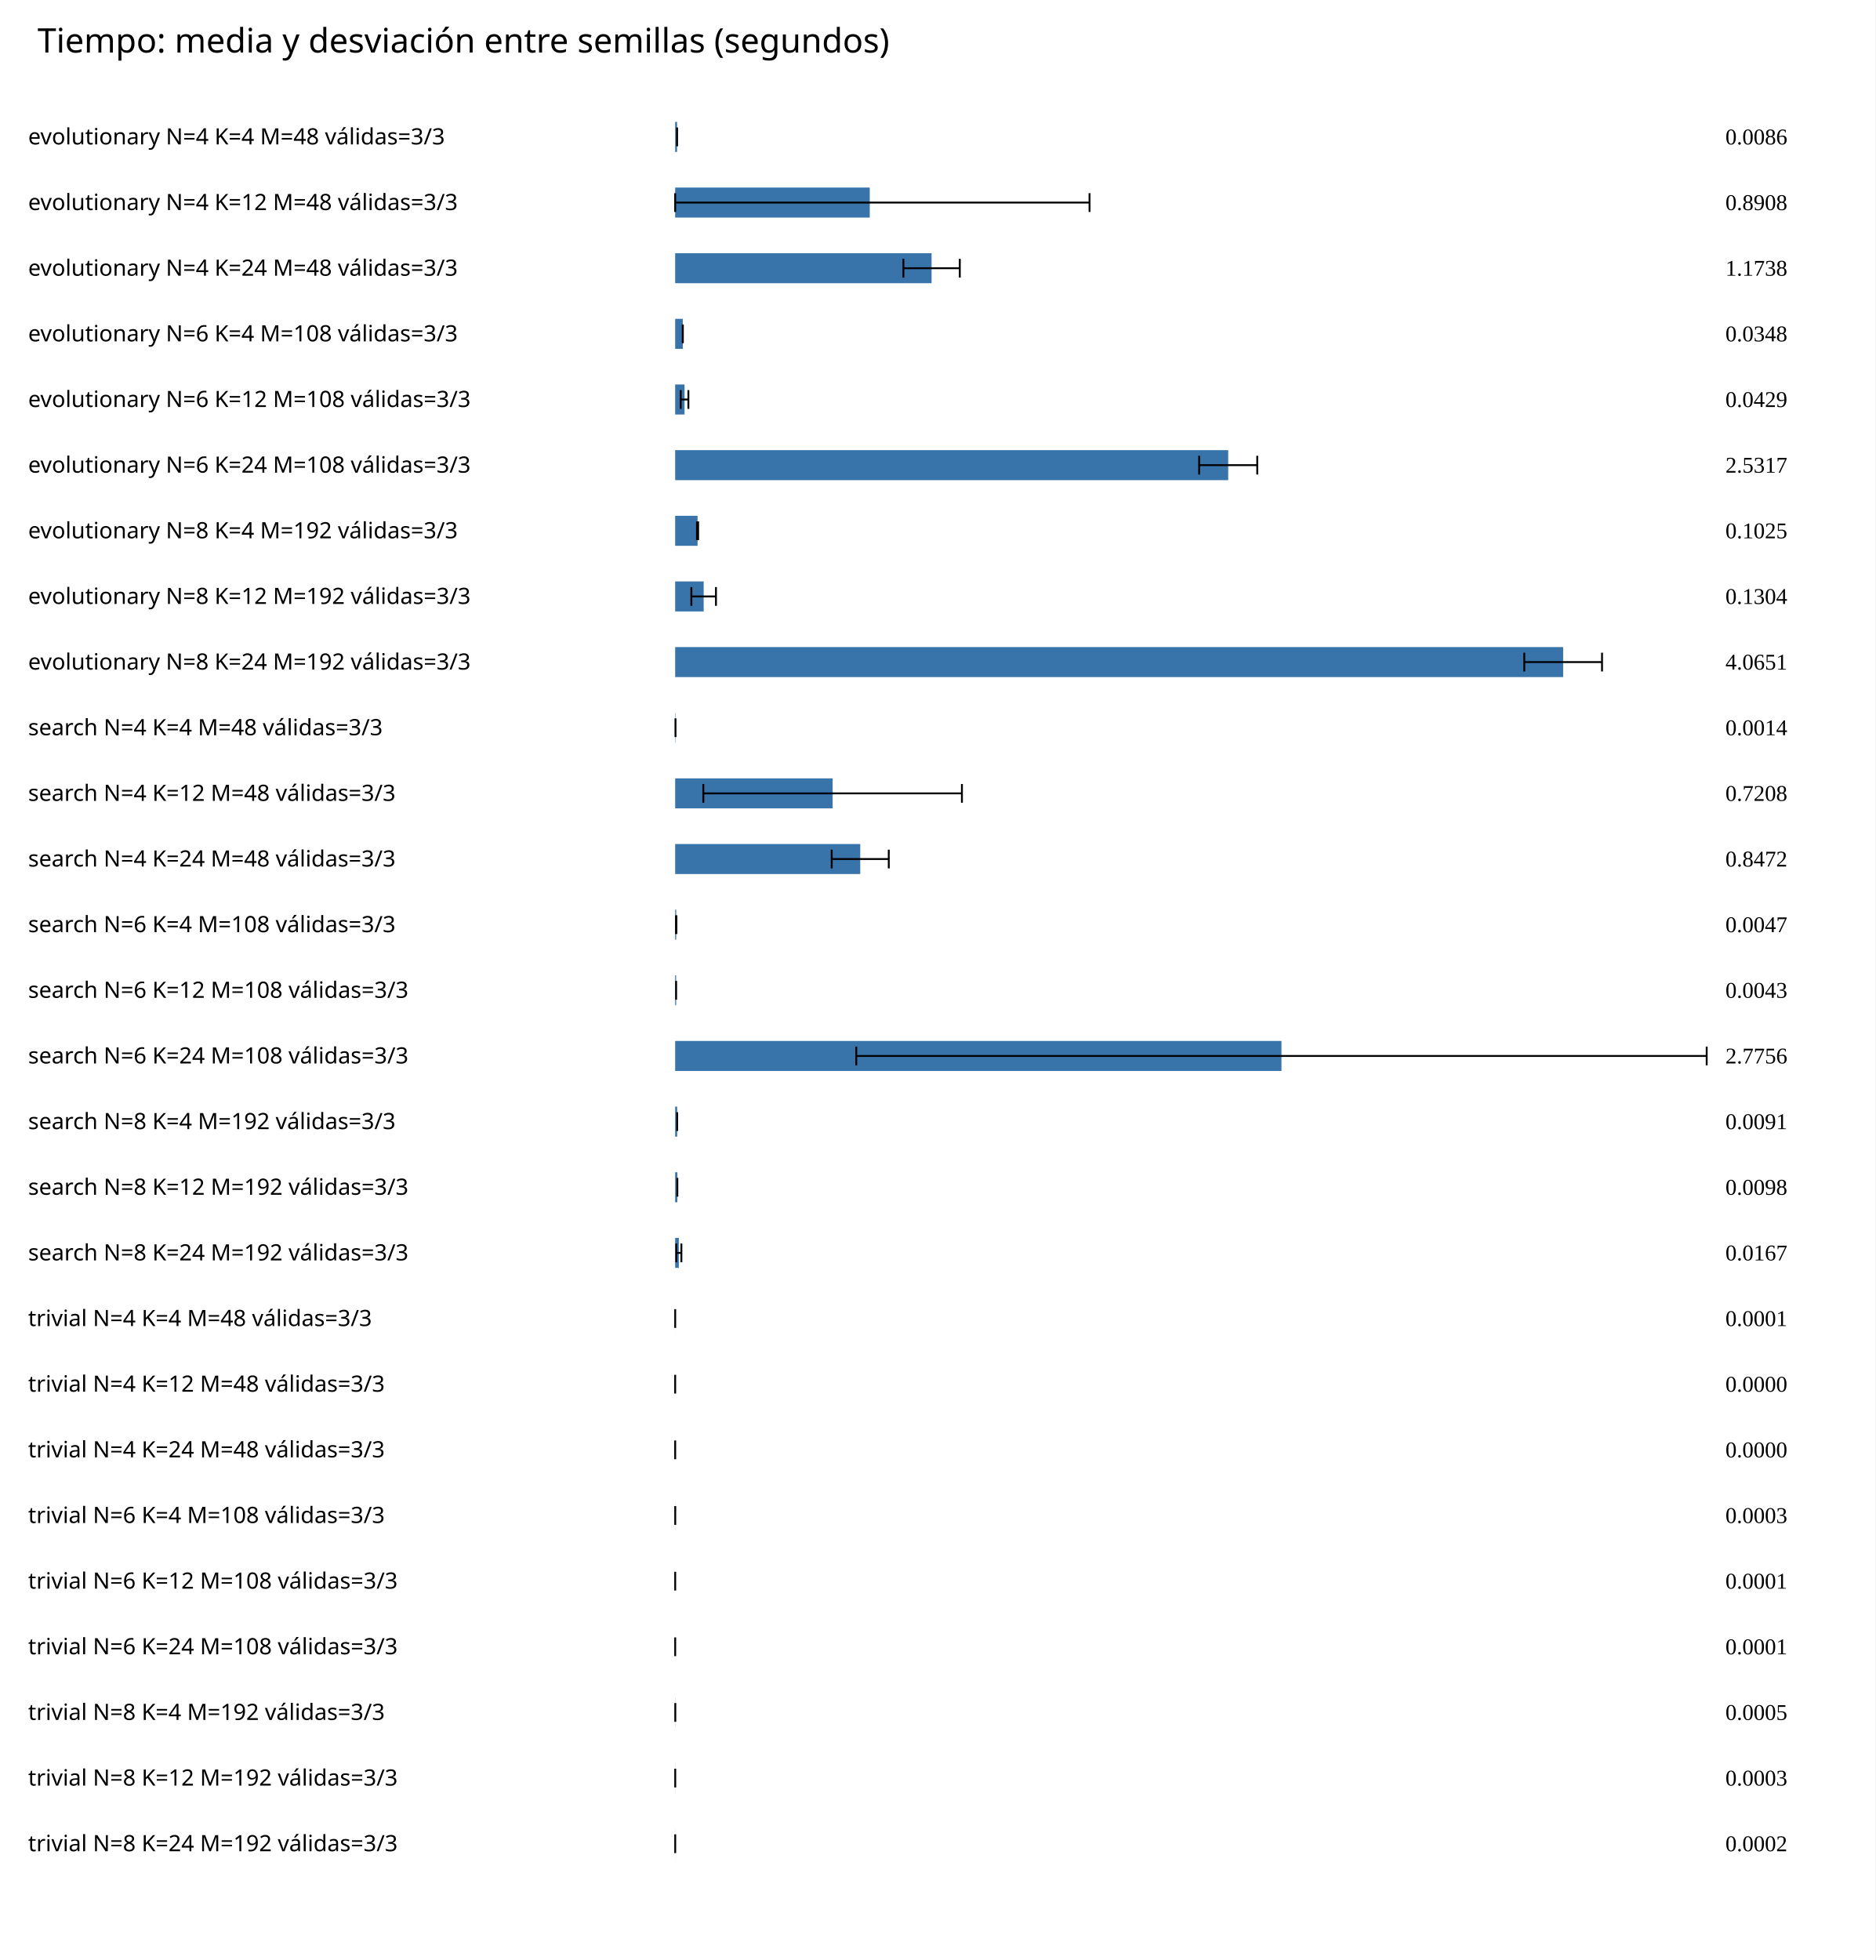
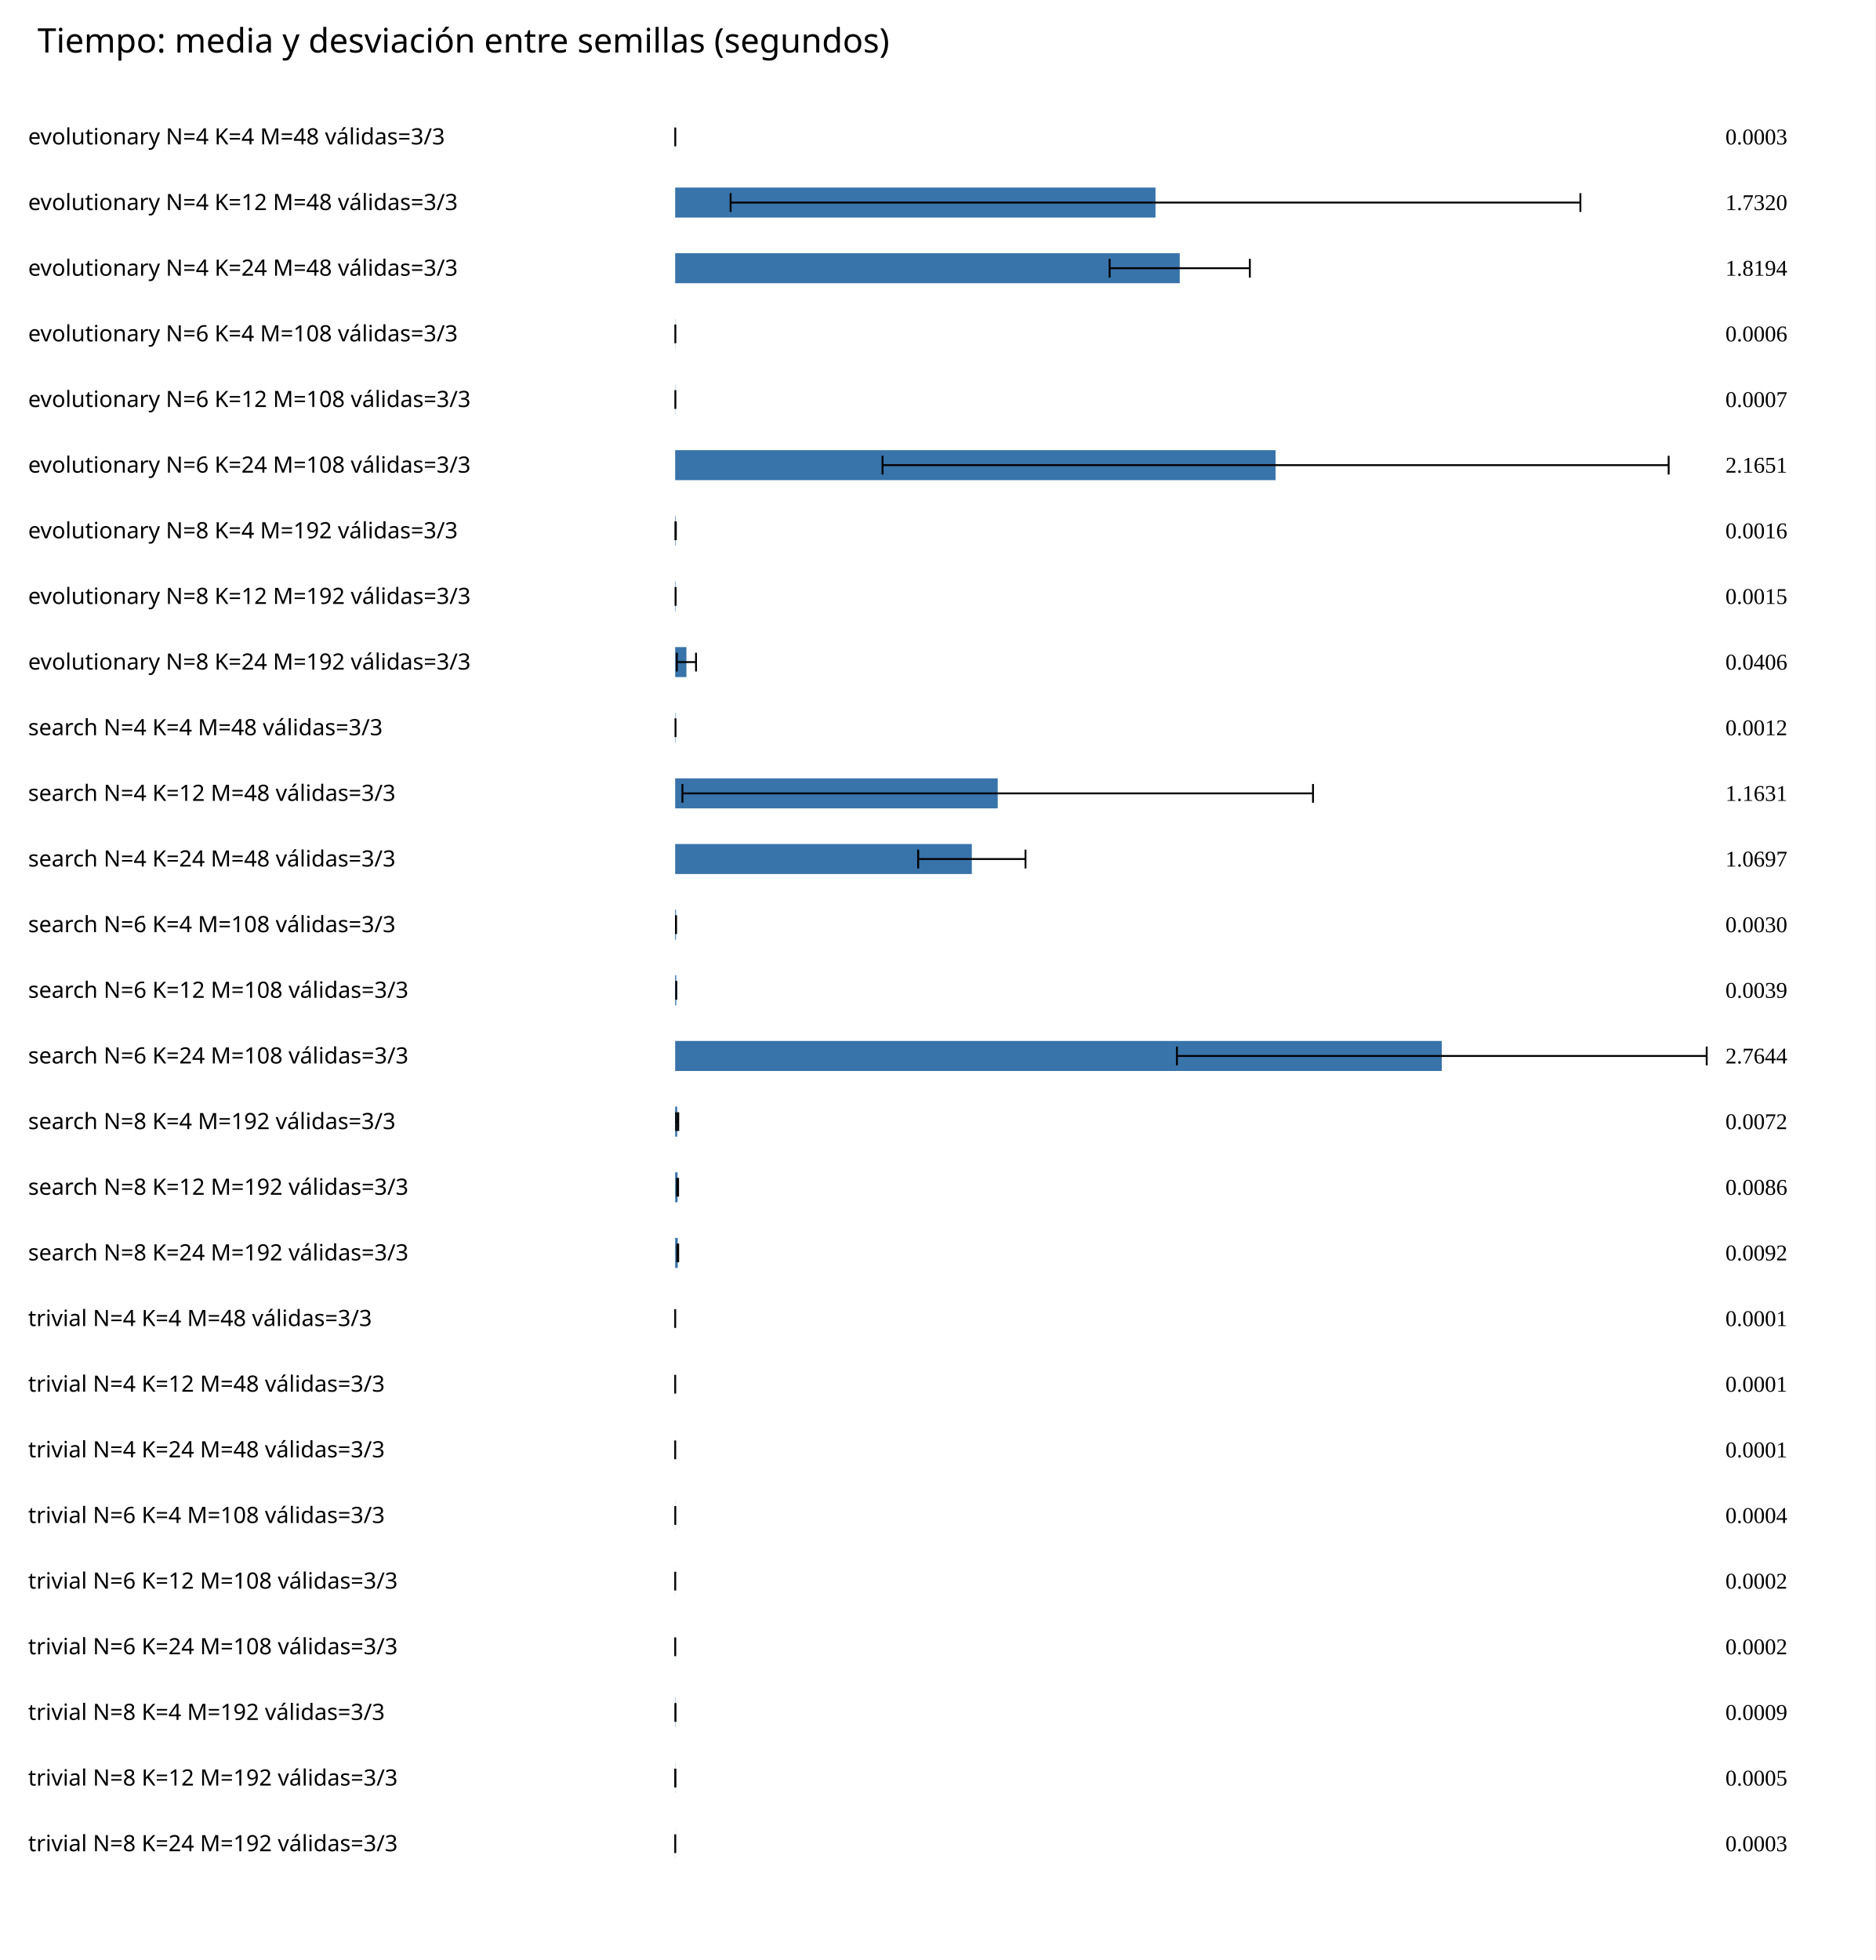
<svg xmlns="http://www.w3.org/2000/svg" width="1000" height="1045">
  <rect width="100%" height="100%" fill="white" />
  <text x="20" y="28" font-family="sans-serif" font-size="18">Tiempo: media y desviación entre semillas (segundos)</text>
  <text x="15" y="77" font-family="sans-serif" font-size="12">evolutionary N=4 K=4 M=48 válidas=3/3</text>
-   <rect x="360" y="65" width="1.006" height="16" fill="#3873aa" />
-   <path d="M 360.979 73 H 361.032 M 360.979 68 V 78 M 361.032 68 V 78" stroke="black" />
-   <text x="920" y="77" font-size="12">0.0086</text>
+   <rect x="360" y="65" width="0.049" height="16" fill="#3873aa" />
+   <path d="M 360.041 73 H 360.058 M 360.041 68 V 78 M 360.058 68 V 78" stroke="black" />
+   <text x="920" y="77" font-size="12">0.0003</text>
  <text x="15" y="112" font-family="sans-serif" font-size="12">evolutionary N=4 K=12 M=48 válidas=3/3</text>
-   <rect x="360" y="100" width="103.752" height="16" fill="#3873aa" />
-   <path d="M 360.0 108 H 580.929 M 360.0 103 V 113 M 580.929 103 V 113" stroke="black" />
-   <text x="920" y="112" font-size="12">0.8908</text>
+   <rect x="360" y="100" width="256.107" height="16" fill="#3873aa" />
+   <path d="M 389.554 108 H 842.66 M 389.554 103 V 113 M 842.66 103 V 113" stroke="black" />
+   <text x="920" y="112" font-size="12">1.7320</text>
  <text x="15" y="147" font-family="sans-serif" font-size="12">evolutionary N=4 K=24 M=48 válidas=3/3</text>
-   <rect x="360" y="135" width="136.717" height="16" fill="#3873aa" />
-   <path d="M 481.678 143 H 511.756 M 481.678 138 V 148 M 511.756 138 V 148" stroke="black" />
-   <text x="920" y="147" font-size="12">1.1738</text>
+   <rect x="360" y="135" width="269.031" height="16" fill="#3873aa" />
+   <path d="M 591.653 143 H 666.408 M 591.653 138 V 148 M 666.408 138 V 148" stroke="black" />
+   <text x="920" y="147" font-size="12">1.8194</text>
  <text x="15" y="182" font-family="sans-serif" font-size="12">evolutionary N=6 K=4 M=108 válidas=3/3</text>
-   <rect x="360" y="170" width="4.057" height="16" fill="#3873aa" />
-   <path d="M 364.028 178 H 364.086 M 364.028 173 V 183 M 364.086 173 V 183" stroke="black" />
-   <text x="920" y="182" font-size="12">0.0348</text>
+   <rect x="360" y="170" width="0.089" height="16" fill="#3873aa" />
+   <path d="M 360.089 178 H 360.089 M 360.089 173 V 183 M 360.089 173 V 183" stroke="black" />
+   <text x="920" y="182" font-size="12">0.0006</text>
  <text x="15" y="217" font-family="sans-serif" font-size="12">evolutionary N=6 K=12 M=108 válidas=3/3</text>
-   <rect x="360" y="205" width="4.997" height="16" fill="#3873aa" />
-   <path d="M 362.949 213 H 367.045 M 362.949 208 V 218 M 367.045 208 V 218" stroke="black" />
-   <text x="920" y="217" font-size="12">0.0429</text>
+   <rect x="360" y="205" width="0.099" height="16" fill="#3873aa" />
+   <path d="M 360.09 213 H 360.107 M 360.09 208 V 218 M 360.107 208 V 218" stroke="black" />
+   <text x="920" y="217" font-size="12">0.0007</text>
  <text x="15" y="252" font-family="sans-serif" font-size="12">evolutionary N=6 K=24 M=108 válidas=3/3</text>
-   <rect x="360" y="240" width="294.873" height="16" fill="#3873aa" />
-   <path d="M 639.384 248 H 670.361 M 639.384 243 V 253 M 670.361 243 V 253" stroke="black" />
-   <text x="920" y="252" font-size="12">2.5317</text>
+   <rect x="360" y="240" width="320.144" height="16" fill="#3873aa" />
+   <path d="M 470.568 248 H 889.719 M 470.568 243 V 253 M 889.719 243 V 253" stroke="black" />
+   <text x="920" y="252" font-size="12">2.1651</text>
  <text x="15" y="287" font-family="sans-serif" font-size="12">evolutionary N=8 K=4 M=192 válidas=3/3</text>
-   <rect x="360" y="275" width="11.938" height="16" fill="#3873aa" />
-   <path d="M 371.633 283 H 372.244 M 371.633 278 V 288 M 372.244 278 V 288" stroke="black" />
-   <text x="920" y="287" font-size="12">0.1025</text>
+   <rect x="360" y="275" width="0.237" height="16" fill="#3873aa" />
+   <path d="M 360.121 283 H 360.352 M 360.121 278 V 288 M 360.352 278 V 288" stroke="black" />
+   <text x="920" y="287" font-size="12">0.0016</text>
  <text x="15" y="322" font-family="sans-serif" font-size="12">evolutionary N=8 K=12 M=192 válidas=3/3</text>
-   <rect x="360" y="310" width="15.192" height="16" fill="#3873aa" />
-   <path d="M 368.637 318 H 381.746 M 368.637 313 V 323 M 381.746 313 V 323" stroke="black" />
-   <text x="920" y="322" font-size="12">0.1304</text>
+   <rect x="360" y="310" width="0.222" height="16" fill="#3873aa" />
+   <path d="M 360.196 318 H 360.247 M 360.196 313 V 323 M 360.247 313 V 323" stroke="black" />
+   <text x="920" y="322" font-size="12">0.0015</text>
  <text x="15" y="357" font-family="sans-serif" font-size="12">evolutionary N=8 K=24 M=192 válidas=3/3</text>
-   <rect x="360" y="345" width="473.469" height="16" fill="#3873aa" />
-   <path d="M 812.744 353 H 854.193 M 812.744 348 V 358 M 854.193 348 V 358" stroke="black" />
-   <text x="920" y="357" font-size="12">4.0651</text>
+   <rect x="360" y="345" width="5.999" height="16" fill="#3873aa" />
+   <path d="M 360.884 353 H 371.113 M 360.884 348 V 358 M 371.113 348 V 358" stroke="black" />
+   <text x="920" y="357" font-size="12">0.0406</text>
  <text x="15" y="392" font-family="sans-serif" font-size="12">search N=4 K=4 M=48 válidas=3/3</text>
-   <rect x="360" y="380" width="0.167" height="16" fill="#3873aa" />
-   <path d="M 360.16 388 H 360.174 M 360.16 383 V 393 M 360.174 383 V 393" stroke="black" />
-   <text x="920" y="392" font-size="12">0.0014</text>
+   <rect x="360" y="380" width="0.177" height="16" fill="#3873aa" />
+   <path d="M 360.177 388 H 360.177 M 360.177 383 V 393 M 360.177 383 V 393" stroke="black" />
+   <text x="920" y="392" font-size="12">0.0012</text>
  <text x="15" y="427" font-family="sans-serif" font-size="12">search N=4 K=12 M=48 válidas=3/3</text>
-   <rect x="360" y="415" width="83.952" height="16" fill="#3873aa" />
-   <path d="M 375.008 423 H 512.896 M 375.008 418 V 428 M 512.896 418 V 428" stroke="black" />
-   <text x="920" y="427" font-size="12">0.7208</text>
+   <rect x="360" y="415" width="171.98" height="16" fill="#3873aa" />
+   <path d="M 363.865 423 H 700.095 M 363.865 418 V 428 M 700.095 418 V 428" stroke="black" />
+   <text x="920" y="427" font-size="12">1.1631</text>
  <text x="15" y="462" font-family="sans-serif" font-size="12">search N=4 K=24 M=48 válidas=3/3</text>
-   <rect x="360" y="450" width="98.678" height="16" fill="#3873aa" />
-   <path d="M 443.469 458 H 473.886 M 443.469 453 V 463 M 473.886 453 V 463" stroke="black" />
-   <text x="920" y="462" font-size="12">0.8472</text>
+   <rect x="360" y="450" width="158.174" height="16" fill="#3873aa" />
+   <path d="M 489.559 458 H 546.789 M 489.559 453 V 463 M 546.789 453 V 463" stroke="black" />
+   <text x="920" y="462" font-size="12">1.0697</text>
  <text x="15" y="497" font-family="sans-serif" font-size="12">search N=6 K=4 M=108 válidas=3/3</text>
-   <rect x="360" y="485" width="0.547" height="16" fill="#3873aa" />
-   <path d="M 360.436 493 H 360.659 M 360.436 488 V 498 M 360.659 488 V 498" stroke="black" />
-   <text x="920" y="497" font-size="12">0.0047</text>
+   <rect x="360" y="485" width="0.449" height="16" fill="#3873aa" />
+   <path d="M 360.411 493 H 360.486 M 360.411 488 V 498 M 360.486 488 V 498" stroke="black" />
+   <text x="920" y="497" font-size="12">0.0030</text>
  <text x="15" y="532" font-family="sans-serif" font-size="12">search N=6 K=12 M=108 válidas=3/3</text>
-   <rect x="360" y="520" width="0.505" height="16" fill="#3873aa" />
-   <path d="M 360.498 528 H 360.511 M 360.498 523 V 533 M 360.511 523 V 533" stroke="black" />
-   <text x="920" y="532" font-size="12">0.0043</text>
+   <rect x="360" y="520" width="0.572" height="16" fill="#3873aa" />
+   <path d="M 360.541 528 H 360.603 M 360.541 523 V 533 M 360.603 523 V 533" stroke="black" />
+   <text x="920" y="532" font-size="12">0.0039</text>
  <text x="15" y="567" font-family="sans-serif" font-size="12">search N=6 K=24 M=108 válidas=3/3</text>
-   <rect x="360" y="555" width="323.272" height="16" fill="#3873aa" />
-   <path d="M 456.544 563 H 910.0 M 456.544 558 V 568 M 910.0 558 V 568" stroke="black" />
-   <text x="920" y="567" font-size="12">2.7756</text>
+   <rect x="360" y="555" width="408.77" height="16" fill="#3873aa" />
+   <path d="M 627.541 563 H 910.0 M 627.541 558 V 568 M 910.0 558 V 568" stroke="black" />
+   <text x="920" y="567" font-size="12">2.7644</text>
  <text x="15" y="602" font-family="sans-serif" font-size="12">search N=8 K=4 M=192 válidas=3/3</text>
-   <rect x="360" y="590" width="1.06" height="16" fill="#3873aa" />
-   <path d="M 361.048 598 H 361.072 M 361.048 593 V 603 M 361.072 593 V 603" stroke="black" />
-   <text x="920" y="602" font-size="12">0.0091</text>
+   <rect x="360" y="590" width="1.07" height="16" fill="#3873aa" />
+   <path d="M 360.51 598 H 361.629 M 360.51 593 V 603 M 361.629 593 V 603" stroke="black" />
+   <text x="920" y="602" font-size="12">0.0072</text>
  <text x="15" y="637" font-family="sans-serif" font-size="12">search N=8 K=12 M=192 válidas=3/3</text>
-   <rect x="360" y="625" width="1.141" height="16" fill="#3873aa" />
-   <path d="M 361.13 633 H 361.153 M 361.13 628 V 638 M 361.153 628 V 638" stroke="black" />
-   <text x="920" y="637" font-size="12">0.0098</text>
+   <rect x="360" y="625" width="1.272" height="16" fill="#3873aa" />
+   <path d="M 360.991 633 H 361.553 M 360.991 628 V 638 M 361.553 628 V 638" stroke="black" />
+   <text x="920" y="637" font-size="12">0.0086</text>
  <text x="15" y="672" font-family="sans-serif" font-size="12">search N=8 K=24 M=192 válidas=3/3</text>
-   <rect x="360" y="660" width="1.949" height="16" fill="#3873aa" />
-   <path d="M 360.591 668 H 363.307 M 360.591 663 V 673 M 363.307 663 V 673" stroke="black" />
-   <text x="920" y="672" font-size="12">0.0167</text>
+   <rect x="360" y="660" width="1.365" height="16" fill="#3873aa" />
+   <path d="M 361.125 668 H 361.606 M 361.125 663 V 673 M 361.606 663 V 673" stroke="black" />
+   <text x="920" y="672" font-size="12">0.0092</text>
  <text x="15" y="707" font-family="sans-serif" font-size="12">trivial N=4 K=4 M=48 válidas=3/3</text>
-   <rect x="360" y="695" width="0.012" height="16" fill="#3873aa" />
-   <path d="M 360.012 703 H 360.012 M 360.012 698 V 708 M 360.012 698 V 708" stroke="black" />
+   <rect x="360" y="695" width="0.015" height="16" fill="#3873aa" />
+   <path d="M 360.015 703 H 360.015 M 360.015 698 V 708 M 360.015 698 V 708" stroke="black" />
  <text x="920" y="707" font-size="12">0.0001</text>
  <text x="15" y="742" font-family="sans-serif" font-size="12">trivial N=4 K=12 M=48 válidas=3/3</text>
-   <rect x="360" y="730" width="0.0" height="16" fill="#3873aa" />
-   <path d="M 360.0 738 H 360.0 M 360.0 733 V 743 M 360.0 733 V 743" stroke="black" />
-   <text x="920" y="742" font-size="12">0.0000</text>
+   <rect x="360" y="730" width="0.015" height="16" fill="#3873aa" />
+   <path d="M 360.015 738 H 360.015 M 360.015 733 V 743 M 360.015 733 V 743" stroke="black" />
+   <text x="920" y="742" font-size="12">0.0001</text>
  <text x="15" y="777" font-family="sans-serif" font-size="12">trivial N=4 K=24 M=48 válidas=3/3</text>
-   <rect x="360" y="765" width="0.004" height="16" fill="#3873aa" />
-   <path d="M 360.0 773 H 360.011 M 360.0 768 V 778 M 360.011 768 V 778" stroke="black" />
-   <text x="920" y="777" font-size="12">0.0000</text>
+   <rect x="360" y="765" width="0.015" height="16" fill="#3873aa" />
+   <path d="M 360.015 773 H 360.015 M 360.015 768 V 778 M 360.015 768 V 778" stroke="black" />
+   <text x="920" y="777" font-size="12">0.0001</text>
  <text x="15" y="812" font-family="sans-serif" font-size="12">trivial N=6 K=4 M=108 válidas=3/3</text>
-   <rect x="360" y="800" width="0.031" height="16" fill="#3873aa" />
-   <path d="M 360.024 808 H 360.038 M 360.024 803 V 813 M 360.038 803 V 813" stroke="black" />
-   <text x="920" y="812" font-size="12">0.0003</text>
+   <rect x="360" y="800" width="0.054" height="16" fill="#3873aa" />
+   <path d="M 360.046 808 H 360.063 M 360.046 803 V 813 M 360.063 803 V 813" stroke="black" />
+   <text x="920" y="812" font-size="12">0.0004</text>
  <text x="15" y="847" font-family="sans-serif" font-size="12">trivial N=6 K=12 M=108 válidas=3/3</text>
-   <rect x="360" y="835" width="0.012" height="16" fill="#3873aa" />
-   <path d="M 360.012 843 H 360.012 M 360.012 838 V 848 M 360.012 838 V 848" stroke="black" />
-   <text x="920" y="847" font-size="12">0.0001</text>
+   <rect x="360" y="835" width="0.025" height="16" fill="#3873aa" />
+   <path d="M 360.016 843 H 360.033 M 360.016 838 V 848 M 360.033 838 V 848" stroke="black" />
+   <text x="920" y="847" font-size="12">0.0002</text>
  <text x="15" y="882" font-family="sans-serif" font-size="12">trivial N=6 K=24 M=108 válidas=3/3</text>
-   <rect x="360" y="870" width="0.012" height="16" fill="#3873aa" />
-   <path d="M 360.012 878 H 360.012 M 360.012 873 V 883 M 360.012 873 V 883" stroke="black" />
-   <text x="920" y="882" font-size="12">0.0001</text>
+   <rect x="360" y="870" width="0.03" height="16" fill="#3873aa" />
+   <path d="M 360.015 878 H 360.044 M 360.015 873 V 883 M 360.044 873 V 883" stroke="black" />
+   <text x="920" y="882" font-size="12">0.0002</text>
  <text x="15" y="917" font-family="sans-serif" font-size="12">trivial N=8 K=4 M=192 válidas=3/3</text>
-   <rect x="360" y="905" width="0.062" height="16" fill="#3873aa" />
-   <path d="M 360.055 913 H 360.069 M 360.055 908 V 918 M 360.069 908 V 918" stroke="black" />
-   <text x="920" y="917" font-size="12">0.0005</text>
+   <rect x="360" y="905" width="0.138" height="16" fill="#3873aa" />
+   <path d="M 360.093 913 H 360.183 M 360.093 908 V 918 M 360.183 908 V 918" stroke="black" />
+   <text x="920" y="917" font-size="12">0.0009</text>
  <text x="15" y="952" font-family="sans-serif" font-size="12">trivial N=8 K=12 M=192 válidas=3/3</text>
-   <rect x="360" y="940" width="0.031" height="16" fill="#3873aa" />
-   <path d="M 360.024 948 H 360.038 M 360.024 943 V 953 M 360.038 943 V 953" stroke="black" />
-   <text x="920" y="952" font-size="12">0.0003</text>
+   <rect x="360" y="940" width="0.079" height="16" fill="#3873aa" />
+   <path d="M 360.019 948 H 360.139 M 360.019 943 V 953 M 360.139 943 V 953" stroke="black" />
+   <text x="920" y="952" font-size="12">0.0005</text>
  <text x="15" y="987" font-family="sans-serif" font-size="12">trivial N=8 K=24 M=192 válidas=3/3</text>
-   <rect x="360" y="975" width="0.023" height="16" fill="#3873aa" />
-   <path d="M 360.023 983 H 360.023 M 360.023 978 V 988 M 360.023 978 V 988" stroke="black" />
-   <text x="920" y="987" font-size="12">0.0002</text>
+   <rect x="360" y="975" width="0.039" height="16" fill="#3873aa" />
+   <path d="M 360.031 983 H 360.048 M 360.031 978 V 988 M 360.048 978 V 988" stroke="black" />
+   <text x="920" y="987" font-size="12">0.0003</text>
</svg>
